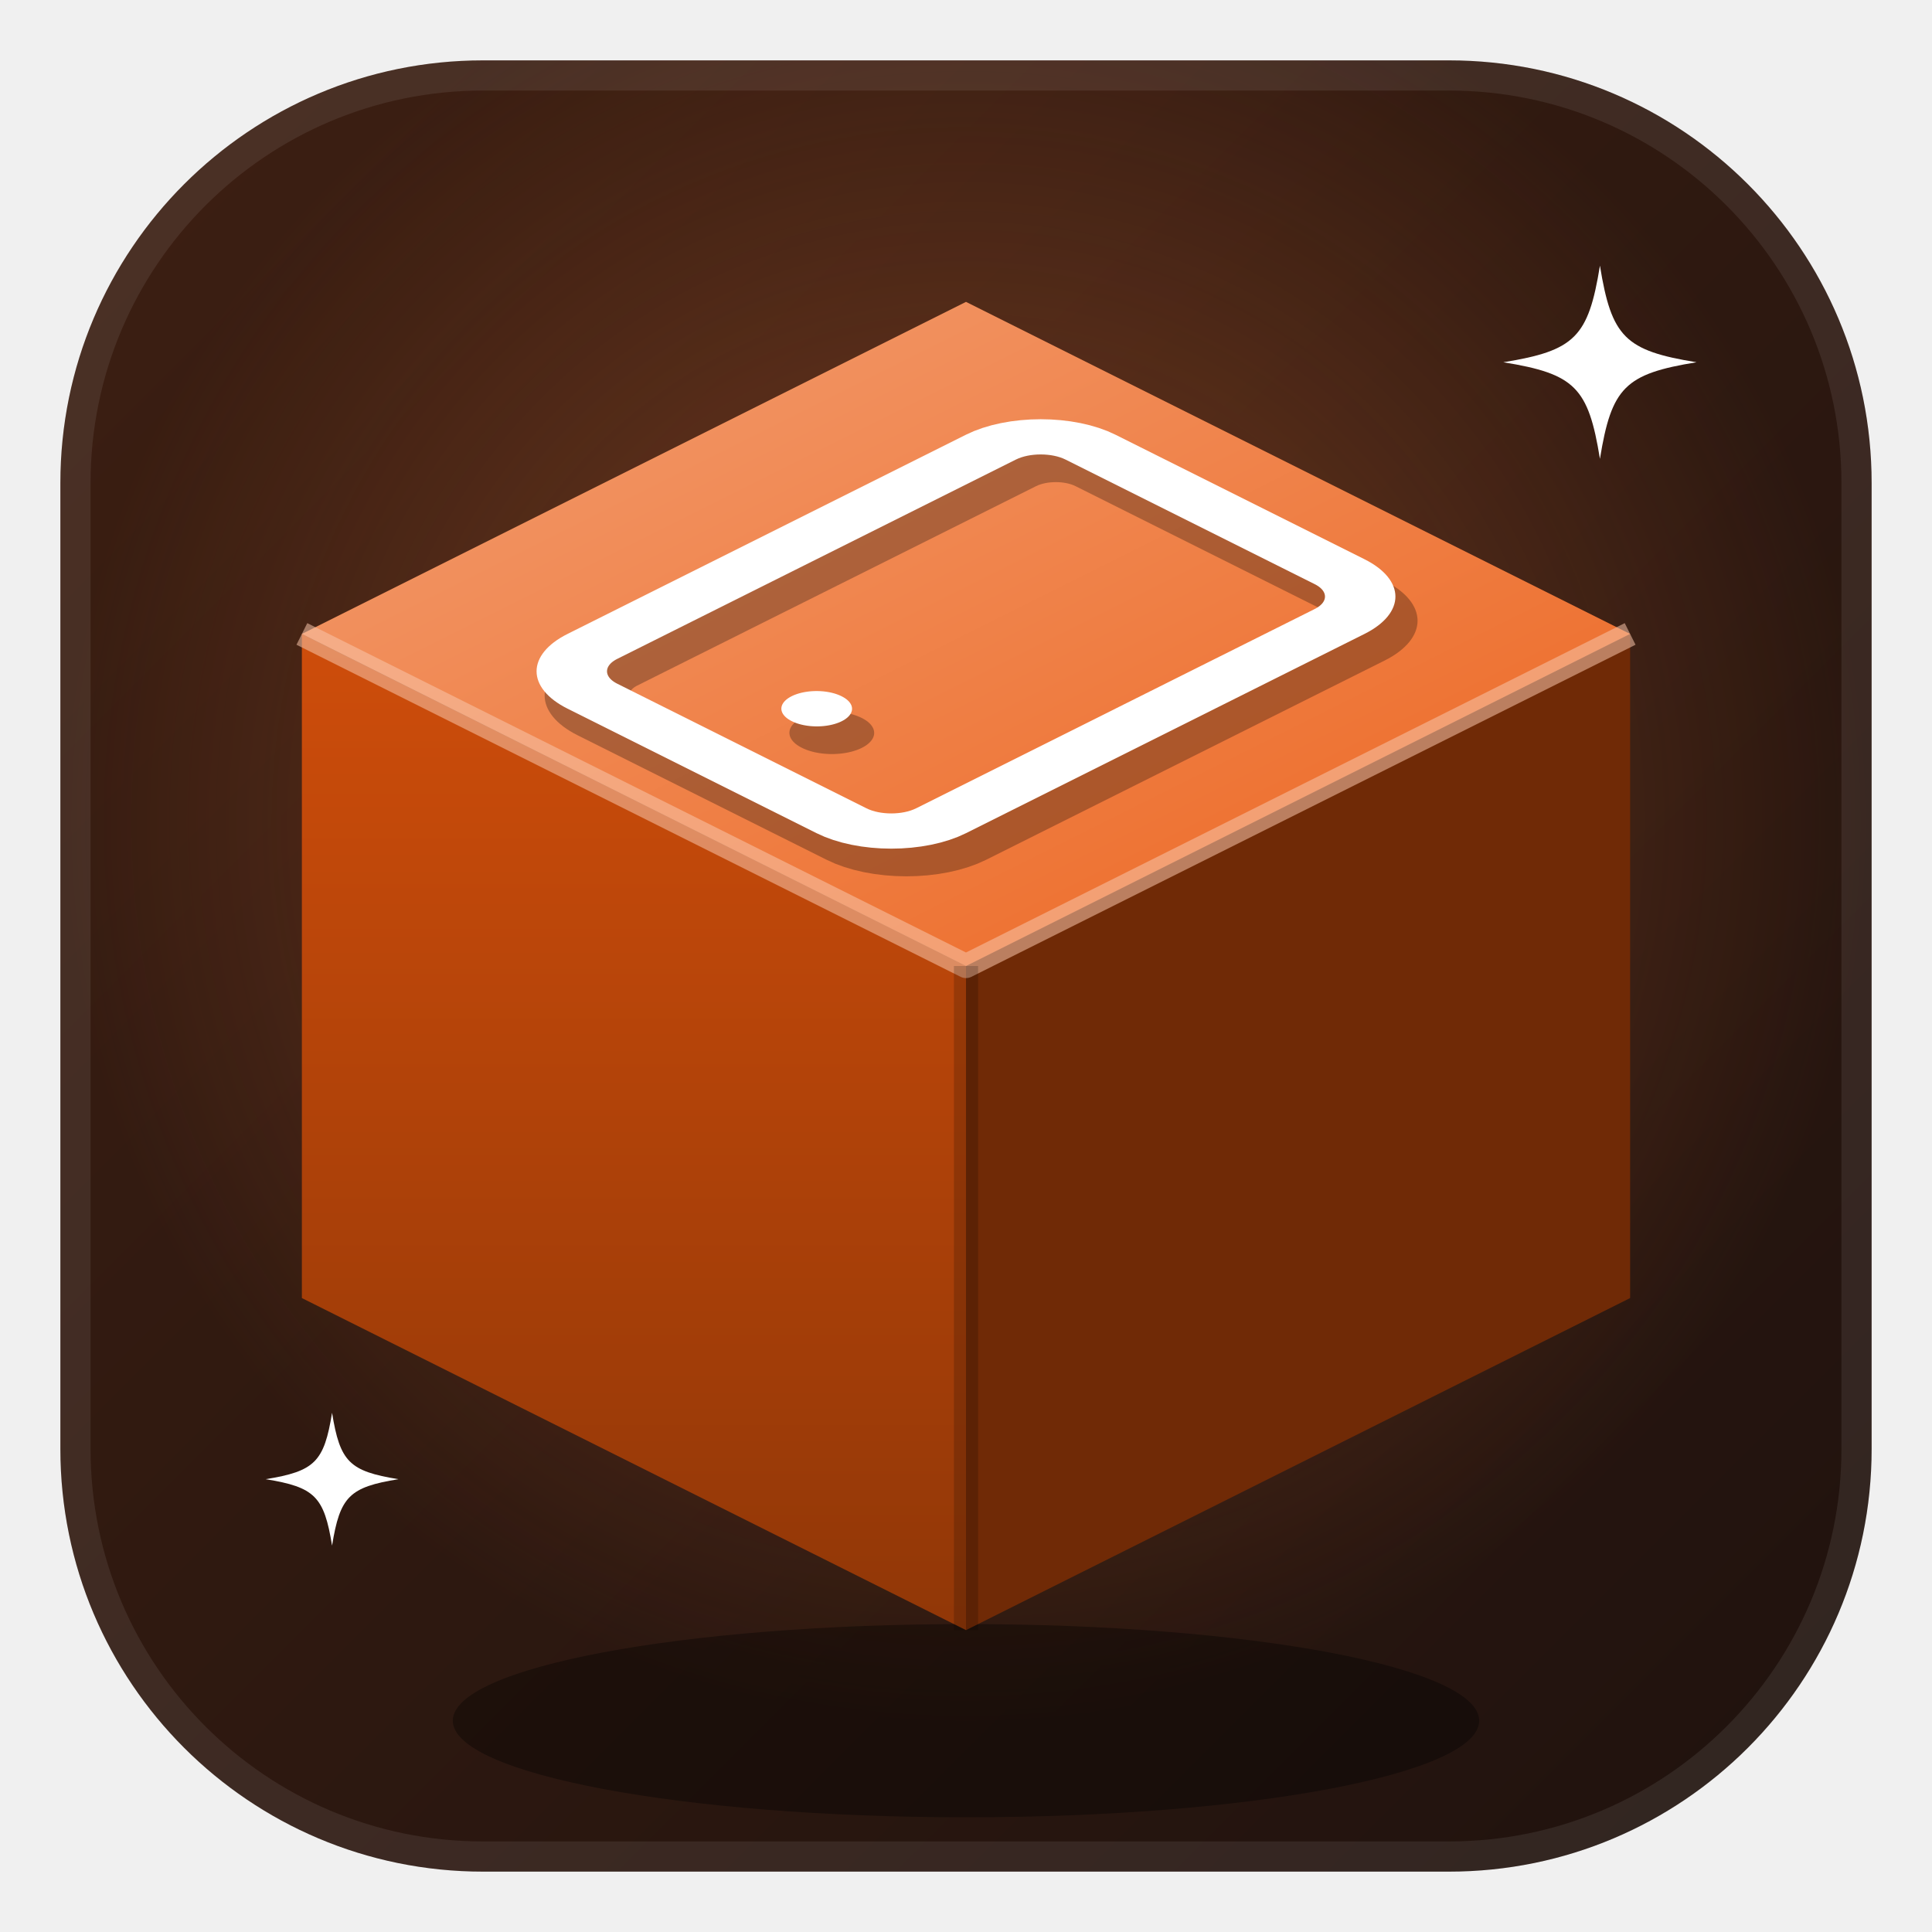
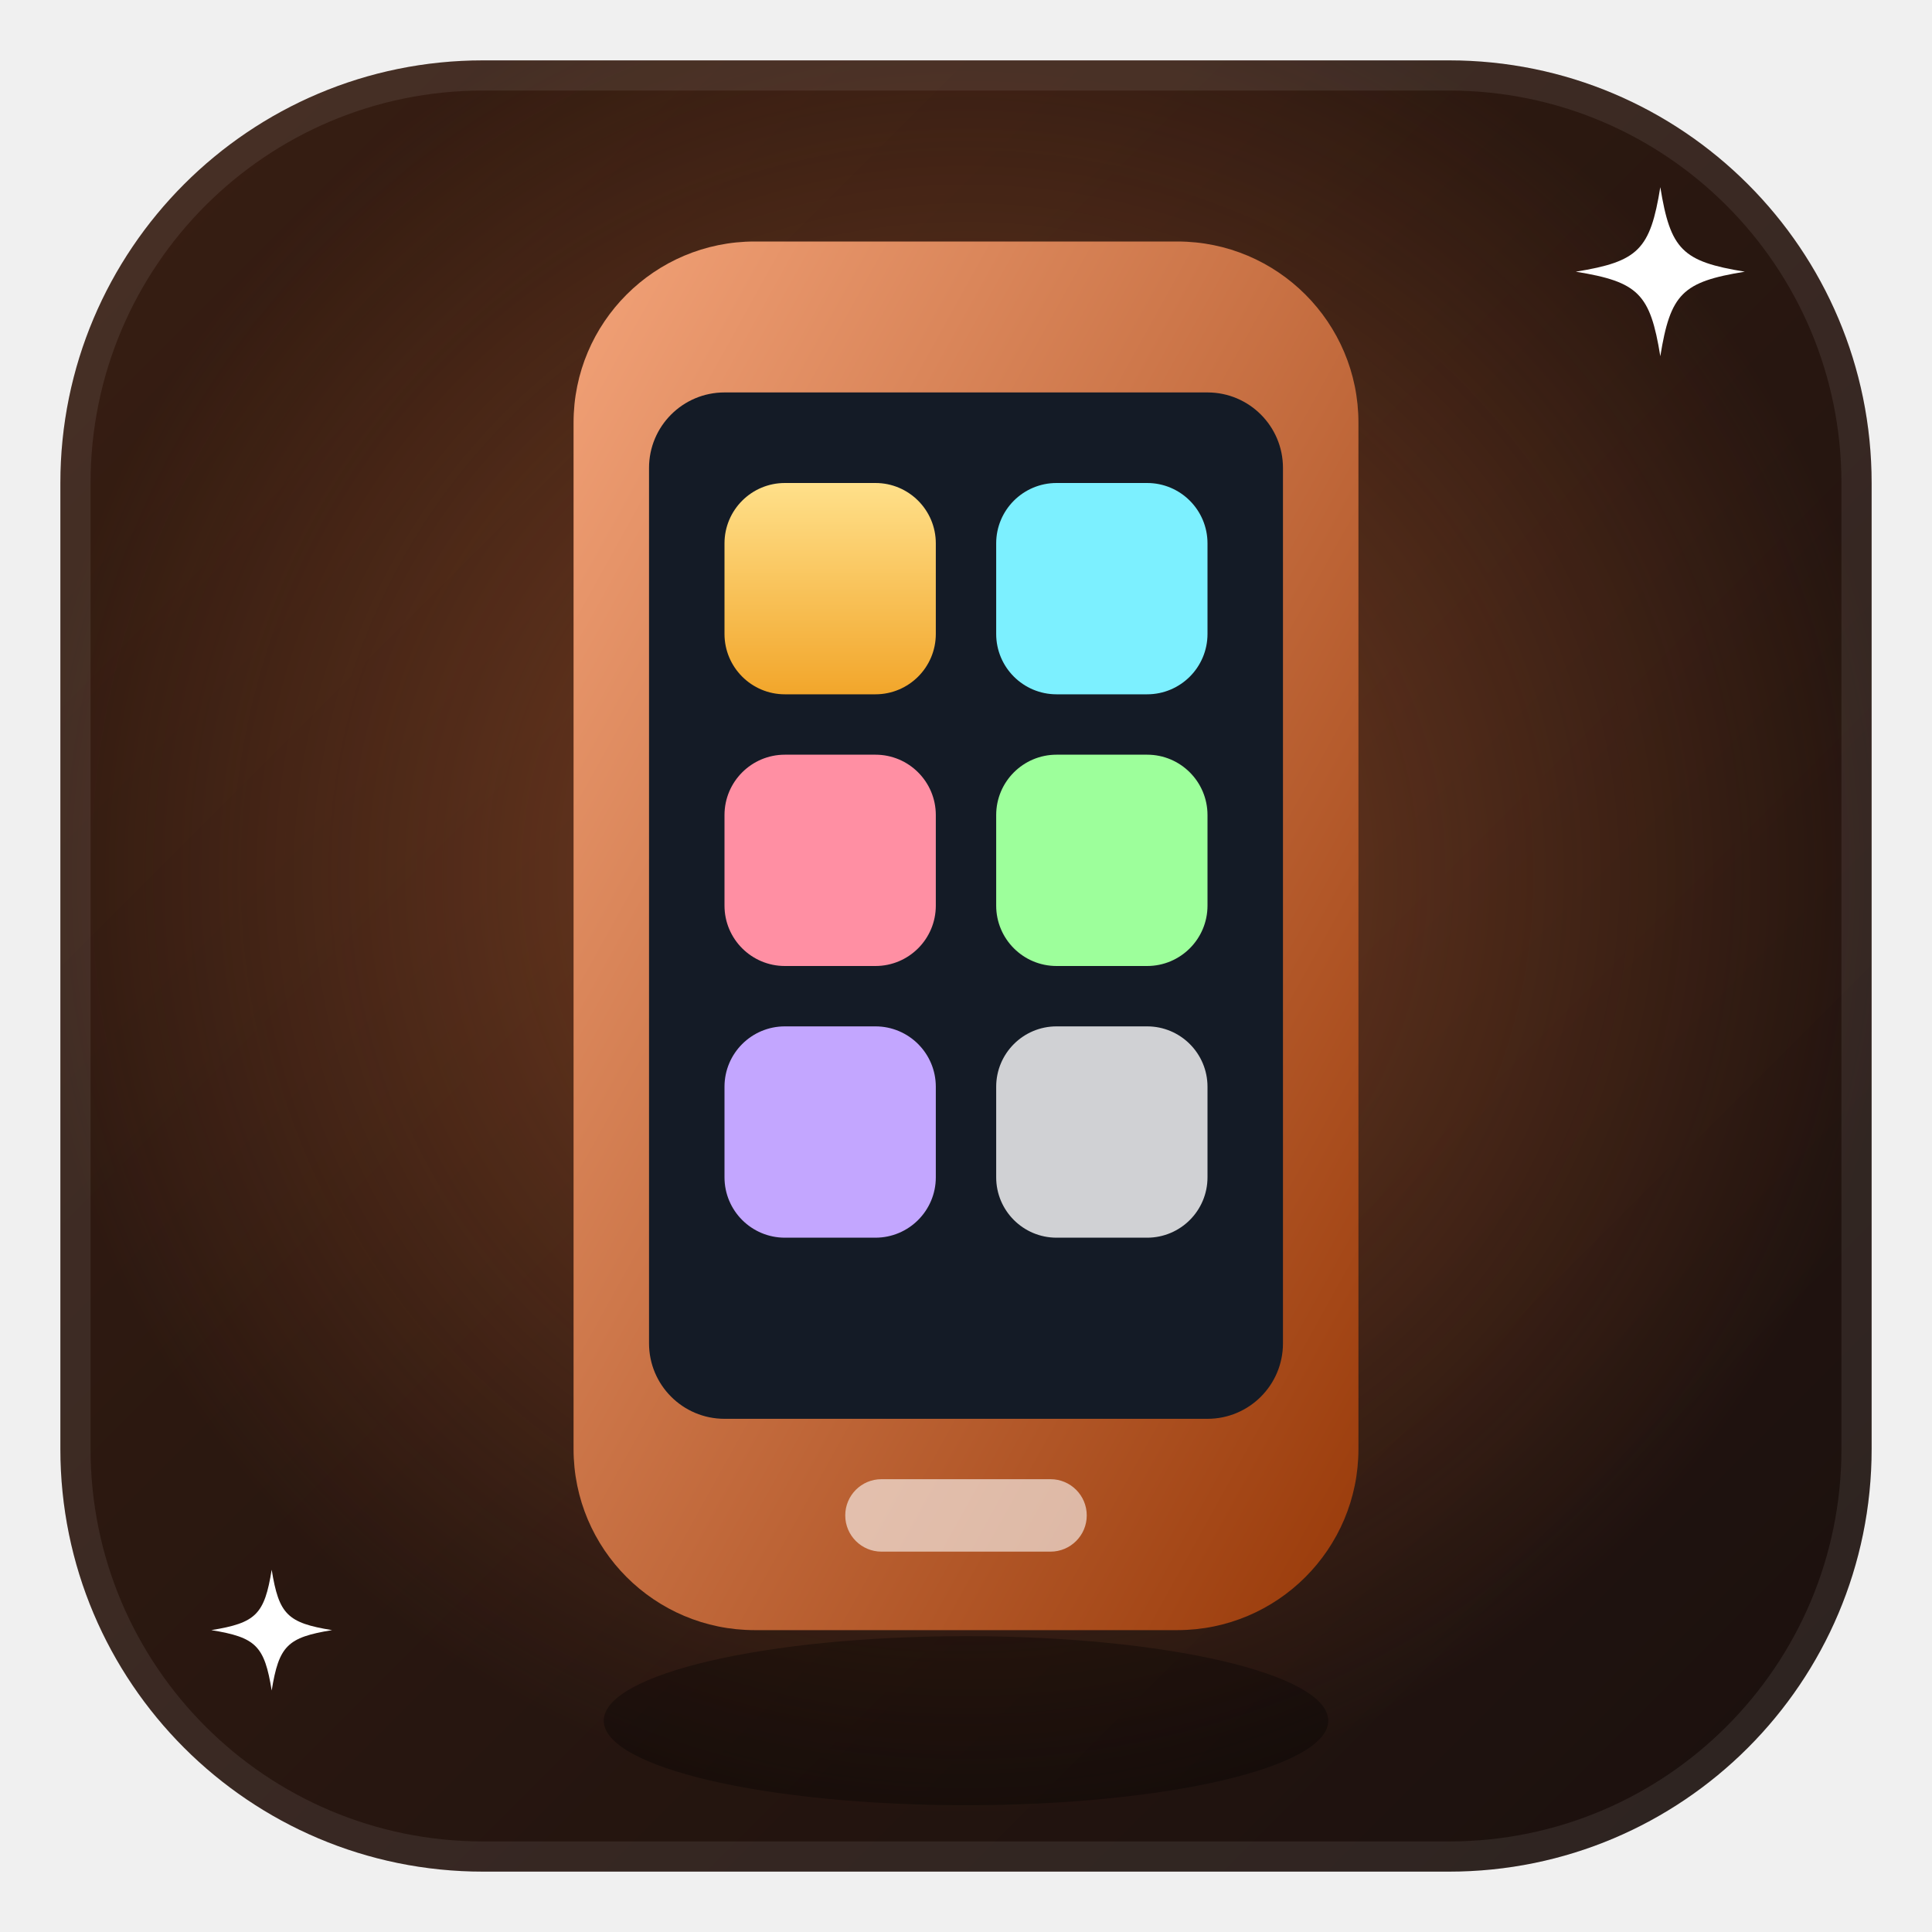
<svg xmlns="http://www.w3.org/2000/svg" viewBox="0 0 64 64" role="img" aria-hidden="true">
  <defs>
    <linearGradient id="bg" x1="0" y1="0" x2="1" y2="1">
-       <stop offset="0" stop-color="#3d1f12" />
-       <stop offset="1" stop-color="#1f120e" />
+       <stop offset="0" stop-color="#381e12" />
+       <stop offset="1" stop-color="#1a100e" />
    </linearGradient>
-     <radialGradient id="halo" cx=".5" cy=".42" r=".5">
-       <stop offset="0" stop-color="#ee793d" stop-opacity=".38" />
+     <radialGradient id="halo" cx=".5" cy=".45" r=".52">
+       <stop offset="0" stop-color="#ee793d" stop-opacity=".42" />
      <stop offset="1" stop-color="#ee793d" stop-opacity="0" />
    </radialGradient>
-     <linearGradient id="it" x1="0" y1="0" x2="1" y2="1">
-       <stop offset="0" stop-color="#f39e72" />
-       <stop offset="1" stop-color="#ec651f" />
+     <linearGradient id="im" x1="0" y1="0" x2="1" y2="1">
+       <stop offset="0" stop-color="#f3a379" />
+       <stop offset="1" stop-color="#983908" />
    </linearGradient>
-     <linearGradient id="il" x1="0" y1="0" x2="0" y2="1">
-       <stop offset="0" stop-color="#ce4d0b" />
-       <stop offset="1" stop-color="#913707" />
+     <linearGradient id="iv" x1="0" y1="0" x2="0" y2="1">
+       <stop offset="0" stop-color="#f3a379" />
+       <stop offset="1" stop-color="#ea580c" />
    </linearGradient>
-     <linearGradient id="ish" x1="0" y1="0" x2="1" y2="0">
+     <linearGradient id="iw" x1="0" y1="0" x2="0" y2="1">
+       <stop offset="0" stop-color="#ffffff" />
+       <stop offset="1" stop-color="#dfe5ee" />
+     </linearGradient>
+     <linearGradient id="ig" x1="0" y1="0" x2="0" y2="1">
+       <stop offset="0" stop-color="#ffe08a" />
+       <stop offset="1" stop-color="#f2a62b" />
+     </linearGradient>
+     <radialGradient id="ih" cx=".3" cy=".25" r=".7">
+       <stop offset="0" stop-color="#fff" stop-opacity=".55" />
+       <stop offset="1" stop-color="#fff" stop-opacity="0" />
+     </radialGradient>
+     <linearGradient id="is" x1="0" y1="0" x2="1" y2="0">
      <stop offset="0" stop-color="#fff" stop-opacity="0" />
-       <stop offset=".5" stop-color="#fff" stop-opacity=".55" />
+       <stop offset=".5" stop-color="#fff" stop-opacity=".6" />
      <stop offset="1" stop-color="#fff" stop-opacity="0" />
    </linearGradient>
-     <clipPath id="ic">
-       <path d="M32 10 L54 21 L32 32 L10 21 Z" />
-     </clipPath>
  </defs>
-   <style>.ibob,.ishadow{transform-box:fill-box;transform-origin:50% 50%}@keyframes ib{0%,100%{transform:translateY(0)}50%{transform:translateY(-2.2px)}}@keyframes isd{0%,100%{transform:scaleX(1);opacity:.35}50%{transform:scaleX(.86);opacity:.22}}@keyframes is{0%,55%{transform:translateX(0)}100%{transform:translateX(78px)}}@keyframes ig{0%,100%{opacity:.9}50%{opacity:1}}.ibob{animation:ib 4.2s ease-in-out infinite}.ishadow{animation:isd 4.2s ease-in-out infinite}.ishine{animation:is 5.5s ease-in-out infinite}.iglow{animation:ig 4.2s ease-in-out infinite}.sp{transform-box:fill-box;transform-origin:50% 50%;animation:tw 3.2s ease-in-out infinite}@keyframes tw{0%,100%{opacity:.15;transform:scale(.4) rotate(0)}50%{opacity:.95;transform:scale(1) rotate(45deg)}}@media (prefers-reduced-motion:reduce){*{animation:none!important}}</style>
+   <style>.ifl,.ipu,.ibl,.isp,.iwg,.iri,.isd,.ipop{transform-box:fill-box;transform-origin:50% 50%}.igr{transform-box:fill-box;transform-origin:50% 100%}@keyframes ifl{0%,100%{transform:translateY(0)}50%{transform:translateY(-2px)}}.ifl{animation:ifl 4.2s ease-in-out infinite}@keyframes isd{0%,100%{transform:scaleX(1);opacity:.32}50%{transform:scaleX(.85);opacity:.2}}.isd{animation:isd 4.2s ease-in-out infinite}@keyframes ipu{0%,100%{opacity:.55}50%{opacity:1}}.ipu{animation:ipu 2.4s ease-in-out infinite}@keyframes ibl{0%,44%,56%,100%{opacity:1}50%{opacity:.15}}.ibl{animation:ibl 3s steps(1,end) infinite}@keyframes isp{to{transform:rotate(360deg)}}.isp{animation:isp 14s linear infinite}@keyframes iwg{0%,100%{transform:rotate(-6deg)}50%{transform:rotate(6deg)}}.iwg{animation:iwg 3.4s ease-in-out infinite}@keyframes iri{0%{transform:translateY(2px);opacity:.7}100%{transform:translateY(-3.5px);opacity:1}}.iri{animation:iri 1.6s ease-in-out infinite alternate}@keyframes igr{0%,100%{transform:scaleY(.55)}50%{transform:scaleY(1)}}.igr{animation:igr 2.8s ease-in-out infinite}@keyframes ipop{0%,100%{transform:scale(.9)}50%{transform:scale(1.08)}}.ipop{animation:ipop 2.6s ease-in-out infinite}@keyframes ish{0%,60%{transform:translateX(-30px)}100%{transform:translateX(70px)}}.ish{animation:ish 5s ease-in-out infinite}@keyframes idash{to{stroke-dashoffset:-40}}.idash{animation:idash 2.4s linear infinite}@keyframes isw{0%,100%{transform:rotate(-50deg)}50%{transform:rotate(35deg)}}.tw{transform-box:fill-box;transform-origin:50% 50%;animation:tw 3.2s ease-in-out infinite}@keyframes tw{0%,100%{opacity:.15;transform:scale(.4) rotate(0)}50%{opacity:.95;transform:scale(1) rotate(45deg)}}@media (prefers-reduced-motion:reduce){*{animation:none!important}}</style>
  <rect x="2" y="2" width="60" height="60" rx="14" fill="url(#bg)" />
  <rect x="2" y="2" width="60" height="60" rx="14" fill="url(#halo)" />
  <rect x="2.5" y="2.5" width="59" height="59" rx="13.5" fill="none" stroke="#fff" stroke-opacity=".08" />
-   <g class="ibob">
-     <ellipse cx="32" cy="57" rx="17" ry="3.2" fill="#000" opacity=".35" class="ishadow" />
-     <path d="M10 21 L32 32 V54 L10 43 Z" fill="url(#il)" />
-     <path d="M54 21 L32 32 V54 L54 43 Z" fill="#702a06" />
-     <path d="M32 10 L54 21 L32 32 L10 21 Z" fill="url(#it)" />
-     <path d="M10 21 L32 32 L54 21" fill="none" stroke="#f8c5aa" stroke-opacity=".55" stroke-width=".8" stroke-linejoin="round" />
-     <path d="M32 32 V54" stroke="#000" stroke-opacity=".18" stroke-width=".8" />
-     <g clip-path="url(#ic)">
-       <rect class="ishine" x="-14" y="6" width="14" height="30" fill="url(#ish)" transform="skewX(-25)" />
-     </g>
-     <g transform="translate(.5 .8)">
-       <g transform="matrix(0.825 0.4125 -0.825 0.4125 32 11.100)" fill="none" stroke="#000" stroke-opacity=".28" stroke-width="2.4" stroke-linecap="round" stroke-linejoin="round">
-         <rect width="14" height="20" x="5" y="2" rx="2" ry="2" />
-         <path d="M12 18h.01" />
-       </g>
-     </g>
-     <g class="iglow" transform="matrix(0.825 0.4125 -0.825 0.4125 32 11.100)" fill="none" stroke="#fff" stroke-width="2" stroke-linecap="round" stroke-linejoin="round">
-       <rect width="14" height="20" x="5" y="2" rx="2" ry="2" />
-       <path d="M12 18h.01" />
+   <ellipse class="isd" cx="32" cy="57" rx="12" ry="2.8" fill="#000" opacity=".32" />
+   <g class="ifl">
+     <rect x="19" y="8" width="26" height="46" rx="6" fill="url(#im)" />
+     <rect x="21.5" y="13" width="21" height="34" rx="2.5" fill="#141b26" />
+     <rect x="28" y="49" width="8" height="2.4" rx="1.2" fill="#fff" opacity=".6" />
+     <g>
+       <rect class="ipop" x="24" y="16" width="7" height="7" rx="2" fill="url(#ig)" />
+       <rect x="33" y="16" width="7" height="7" rx="2" fill="#7cf0ff" />
+       <rect x="24" y="25" width="7" height="7" rx="2" fill="#ff8fa3" />
+       <rect class="ipop" style="animation-delay:1.3s" x="33" y="25" width="7" height="7" rx="2" fill="#9dff9b" />
+       <rect x="24" y="34" width="7" height="7" rx="2" fill="#c3a6ff" />
+       <rect x="33" y="34" width="7" height="7" rx="2" fill="#fff" opacity=".8" />
    </g>
  </g>
-   <g transform="translate(53 12) scale(.32)">
-     <path class="sp" d="M0 -10 C1.2 -2.6 2.6 -1.2 10 0 C2.6 1.2 1.2 2.6 0 10 C-1.2 2.6 -2.6 1.2 -10 0 C-2.6 -1.2 -1.2 -2.6 0 -10Z" fill="#fff" />
+   <g transform="translate(55 9) scale(.28)">
+     <path class="tw" d="M0 -10 C1.2 -2.6 2.6 -1.2 10 0 C2.6 1.2 1.2 2.6 0 10 C-1.2 2.6 -2.6 1.2 -10 0 C-2.6 -1.2 -1.2 -2.6 0 -10Z" fill="#fff" />
  </g>
-   <g transform="translate(11 49) scale(.22)">
-     <path class="sp" style="animation-delay:1.4s" d="M0 -10 C1.2 -2.6 2.6 -1.2 10 0 C2.6 1.2 1.2 2.6 0 10 C-1.2 2.6 -2.6 1.2 -10 0 C-2.6 -1.2 -1.2 -2.6 0 -10Z" fill="#fff" />
+   <g transform="translate(9 54) scale(.2)">
+     <path class="tw" style="animation-delay:1.4s" d="M0 -10 C1.2 -2.6 2.6 -1.2 10 0 C2.6 1.2 1.2 2.6 0 10 C-1.2 2.6 -2.6 1.2 -10 0 C-2.6 -1.2 -1.2 -2.6 0 -10Z" fill="#fff" />
  </g>
</svg>
